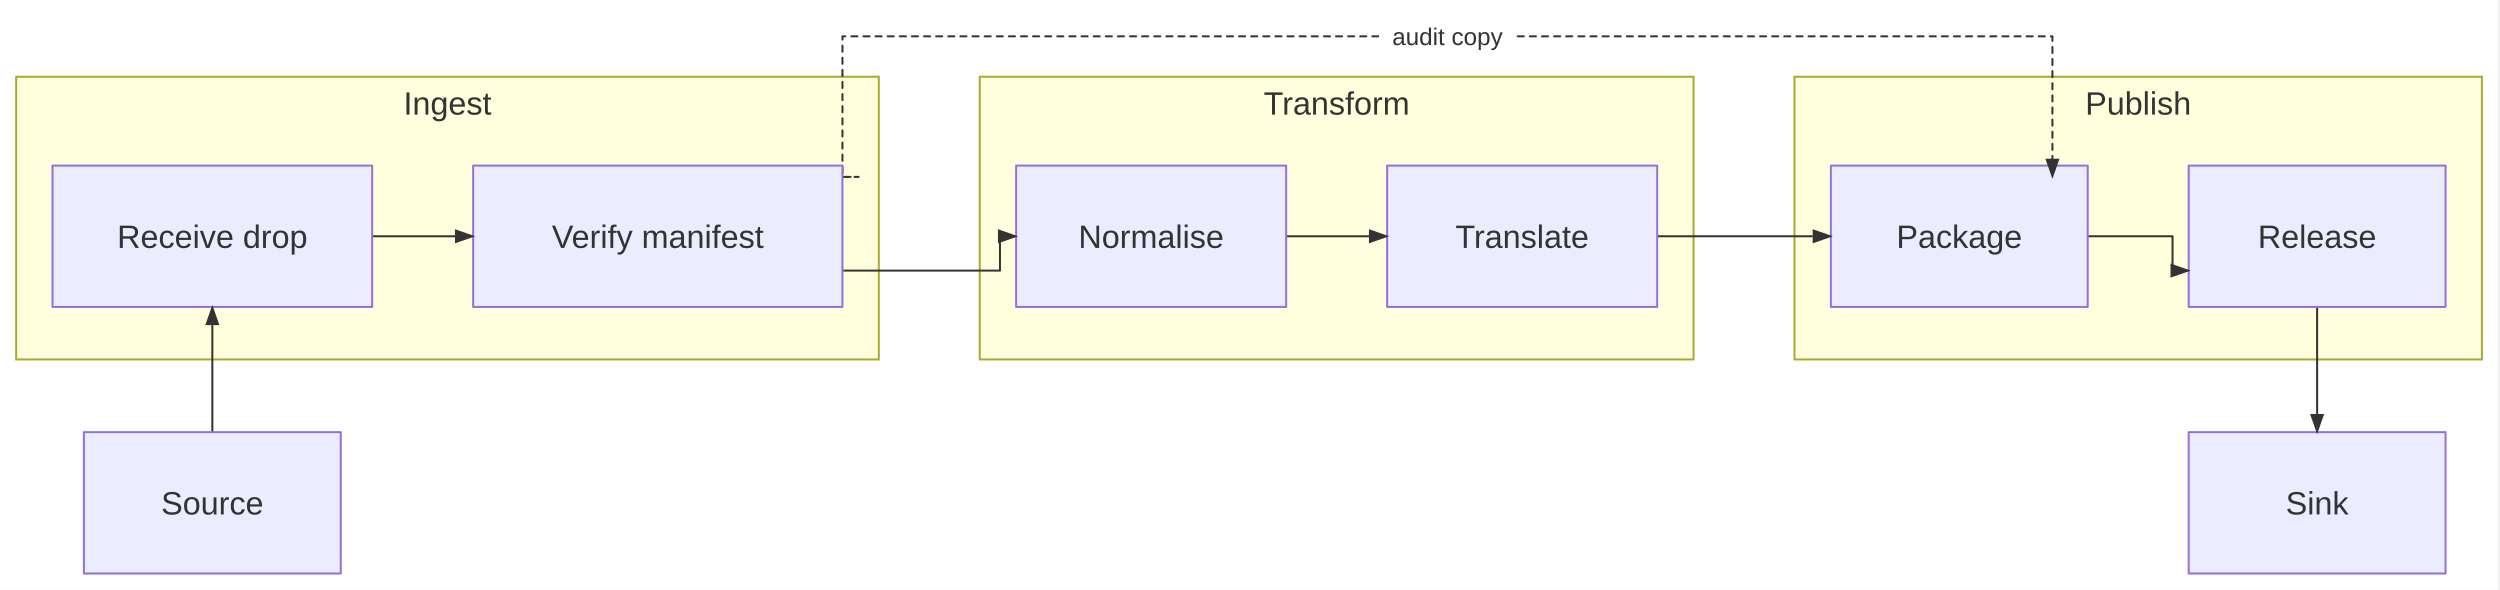
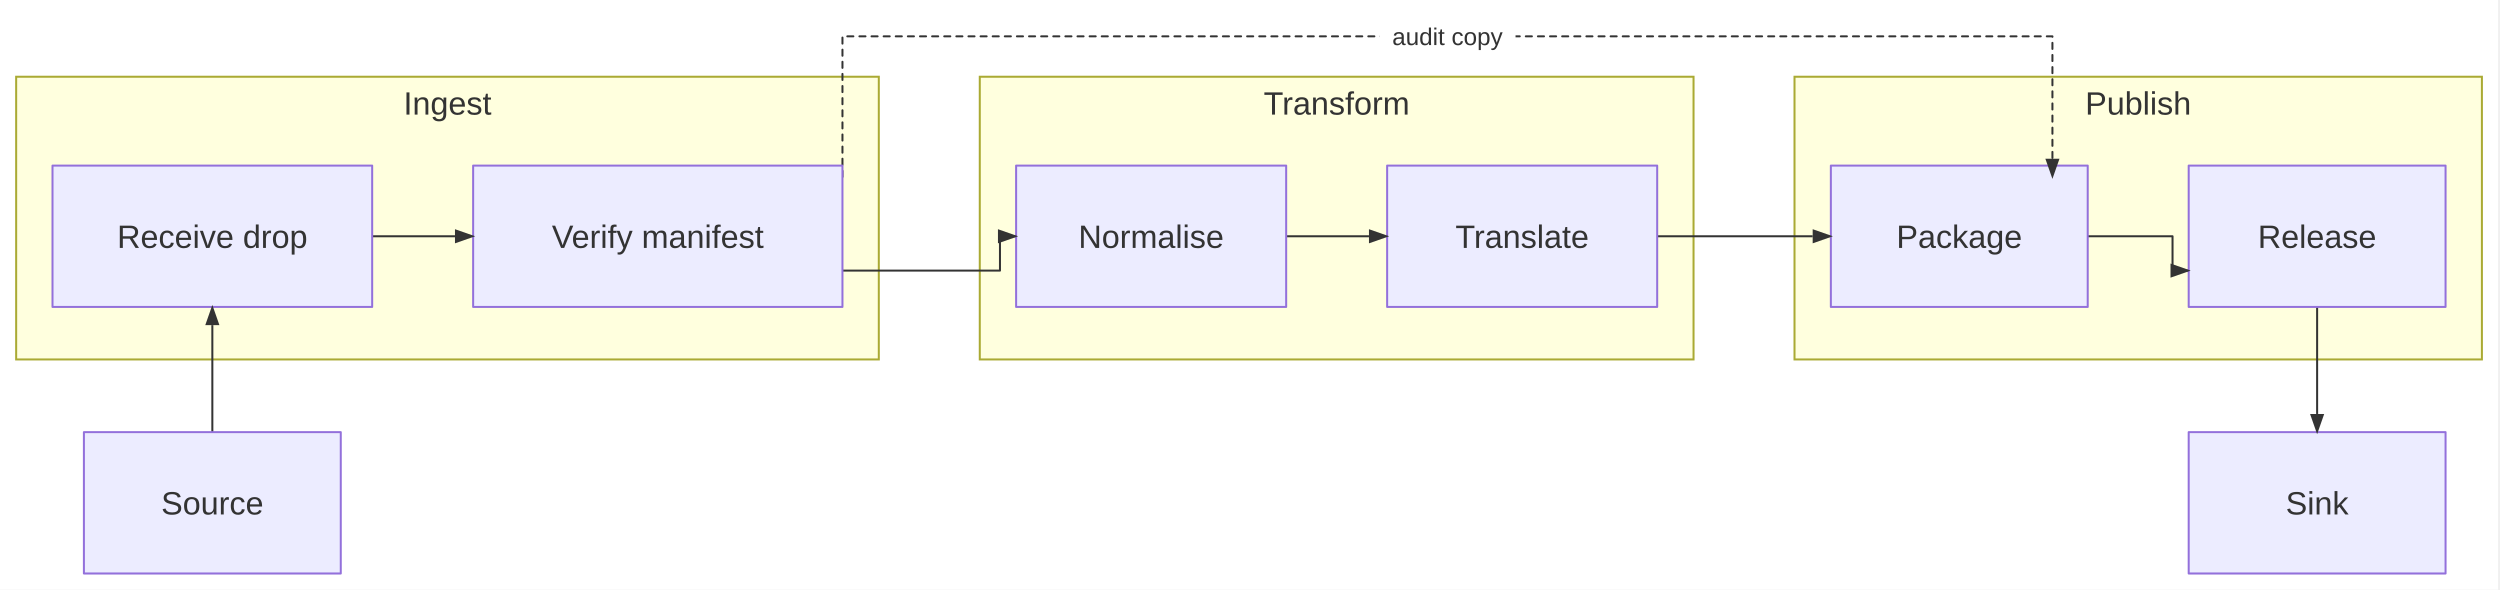
<svg xmlns="http://www.w3.org/2000/svg" width="1238" height="292" viewBox="0 0 1238 292">
  <rect x="0" y="0" width="1237.04" height="292" fill="white" />
  <rect x="888.64" y="38" width="340.4" height="140" fill="#ffffde" stroke="#aaaa33" stroke-width="1" />
  <text x="1058.84" y="56.76" text-anchor="middle" fill="#333" font-family="&quot;trebuchet ms&quot;, verdana, arial, sans-serif" font-size="16px">Publish</text>
  <rect x="485.184" y="38" width="353.456" height="140" fill="#ffffde" stroke="#aaaa33" stroke-width="1" />
  <text x="661.912" y="56.76" text-anchor="middle" fill="#333" font-family="&quot;trebuchet ms&quot;, verdana, arial, sans-serif" font-size="16px">Transform</text>
  <rect x="8" y="38" width="427.184" height="140" fill="#ffffde" stroke="#aaaa33" stroke-width="1" />
  <text x="221.592" y="56.76" text-anchor="middle" fill="#333" font-family="&quot;trebuchet ms&quot;, verdana, arial, sans-serif" font-size="16px">Ingest</text>
  <line x1="184.304" y1="117" x2="225.304" y2="117" stroke="#333333" stroke-width="1" stroke-linecap="butt" data-edge-source="I1" data-edge-target="I2" />
  <line x1="636.912" y1="117" x2="677.912" y2="117" stroke="#333333" stroke-width="1" stroke-linecap="butt" data-edge-source="T1" data-edge-target="T2" />
  <path d="M1033.84,117L1075.84,117L1075.84,134L1083.84,134" fill="none" stroke="#333333" stroke-width="1" stroke-linejoin="round" stroke-linecap="round" data-edge-source="P1" data-edge-target="P2" />
  <line x1="105.152" y1="214" x2="105.152" y2="161" stroke="#333333" stroke-width="1" stroke-linecap="butt" data-edge-source="Source" data-edge-target="I1" />
  <path d="M417.184,134L495.184,134L495.184,117L503.184,117" fill="none" stroke="#333333" stroke-width="1" stroke-linejoin="round" stroke-linecap="round" data-edge-source="I2" data-edge-target="T1" />
  <line x1="820.64" y1="117" x2="897.64" y2="117" stroke="#333333" stroke-width="1" stroke-linecap="butt" data-edge-source="T2" data-edge-target="P1" />
  <line x1="1147.44" y1="152" x2="1147.44" y2="205" stroke="#333333" stroke-width="1" stroke-linecap="butt" data-edge-source="P2" data-edge-target="Sink" />
-   <path d="M417.184,87.6L425.184,87.6L417.184,87.6L417.184,18L1016.36,18L1016.36,87.6" fill="none" stroke="#333333" stroke-width="1" stroke-linejoin="round" stroke-linecap="round" data-edge-source="I2" data-edge-target="P2" stroke-dasharray="3 3" />
+   <path d="M417.184,87.6L417.184,87.6L417.184,18L1016.36,18L1016.36,87.6" fill="none" stroke="#333333" stroke-width="1" stroke-linejoin="round" stroke-linecap="round" data-edge-source="I2" data-edge-target="P2" stroke-dasharray="3 3" />
  <rect x="683.052" y="1" width="67.44" height="34" fill="#ffffff" stroke="none" />
  <text x="716.772" y="22.32" text-anchor="middle" fill="#333333" font-family="&quot;trebuchet ms&quot;, verdana, arial, sans-serif" font-size="12" font-weight="normal">
    <tspan x="716.772" dy="0">audit copy</tspan>
  </text>
  <path d="M26,82 H184.3 V152 H26 Z" fill="#ECECFF" stroke="#9370DB" stroke-width="1" stroke-linejoin="round" stroke-linecap="round" />
  <path d="M234.3,82 H417.18 V152 H234.3 Z" fill="#ECECFF" stroke="#9370DB" stroke-width="1" stroke-linejoin="round" stroke-linecap="round" />
  <path d="M906.64,82 H1033.84 V152 H906.64 Z" fill="#ECECFF" stroke="#9370DB" stroke-width="1" stroke-linejoin="round" stroke-linecap="round" />
  <path d="M1083.84,82 H1211.04 V152 H1083.84 Z" fill="#ECECFF" stroke="#9370DB" stroke-width="1" stroke-linejoin="round" stroke-linecap="round" />
  <path d="M503.18,82 H636.91 V152 H503.18 Z" fill="#ECECFF" stroke="#9370DB" stroke-width="1" stroke-linejoin="round" stroke-linecap="round" />
  <path d="M686.91,82 H820.64 V152 H686.91 Z" fill="#ECECFF" stroke="#9370DB" stroke-width="1" stroke-linejoin="round" stroke-linecap="round" />
  <path d="M1083.84,214 H1211.04 V284 H1083.84 Z" fill="#ECECFF" stroke="#9370DB" stroke-width="1" stroke-linejoin="round" stroke-linecap="round" />
  <path d="M41.55,214 H168.75 V284 H41.55 Z" fill="#ECECFF" stroke="#9370DB" stroke-width="1" stroke-linejoin="round" stroke-linecap="round" />
  <polygon points="235.304,117 225.304,120.5 225.304,113.5" fill="#333333" stroke="none" />
  <polygon points="687.912,117 677.912,120.5 677.912,113.5" fill="#333333" stroke="none" />
  <polygon points="1084.84,134 1074.84,137.5 1074.84,130.5" fill="#333333" stroke="none" />
  <polygon points="105.152,151 108.652,161 101.652,161" fill="#333333" stroke="none" />
  <polygon points="504.184,117 494.184,120.5 494.184,113.5" fill="#333333" stroke="none" />
  <polygon points="907.64,117 897.64,120.5 897.64,113.5" fill="#333333" stroke="none" />
  <polygon points="1147.44,215 1143.94,205 1150.94,205" fill="#333333" stroke="none" />
  <polygon points="1016.36,88.6 1012.86,78.6 1019.86,78.6" fill="#333333" stroke="none" />
  <text x="105.152" y="122.76" text-anchor="middle" fill="#333" font-family="&quot;trebuchet ms&quot;, verdana, arial, sans-serif" font-size="16" font-weight="normal">Receive drop</text>
  <text x="325.744" y="122.76" text-anchor="middle" fill="#333" font-family="&quot;trebuchet ms&quot;, verdana, arial, sans-serif" font-size="16" font-weight="normal">Verify manifest</text>
  <text x="970.24" y="122.76" text-anchor="middle" fill="#333" font-family="&quot;trebuchet ms&quot;, verdana, arial, sans-serif" font-size="16" font-weight="normal">Package</text>
  <text x="1147.44" y="122.76" text-anchor="middle" fill="#333" font-family="&quot;trebuchet ms&quot;, verdana, arial, sans-serif" font-size="16" font-weight="normal">Release</text>
  <text x="570.048" y="122.76" text-anchor="middle" fill="#333" font-family="&quot;trebuchet ms&quot;, verdana, arial, sans-serif" font-size="16" font-weight="normal">Normalise</text>
  <text x="753.776" y="122.76" text-anchor="middle" fill="#333" font-family="&quot;trebuchet ms&quot;, verdana, arial, sans-serif" font-size="16" font-weight="normal">Translate</text>
  <text x="1147.44" y="254.76" text-anchor="middle" fill="#333" font-family="&quot;trebuchet ms&quot;, verdana, arial, sans-serif" font-size="16" font-weight="normal">Sink</text>
  <text x="105.152" y="254.76" text-anchor="middle" fill="#333" font-family="&quot;trebuchet ms&quot;, verdana, arial, sans-serif" font-size="16" font-weight="normal">Source</text>
</svg>
